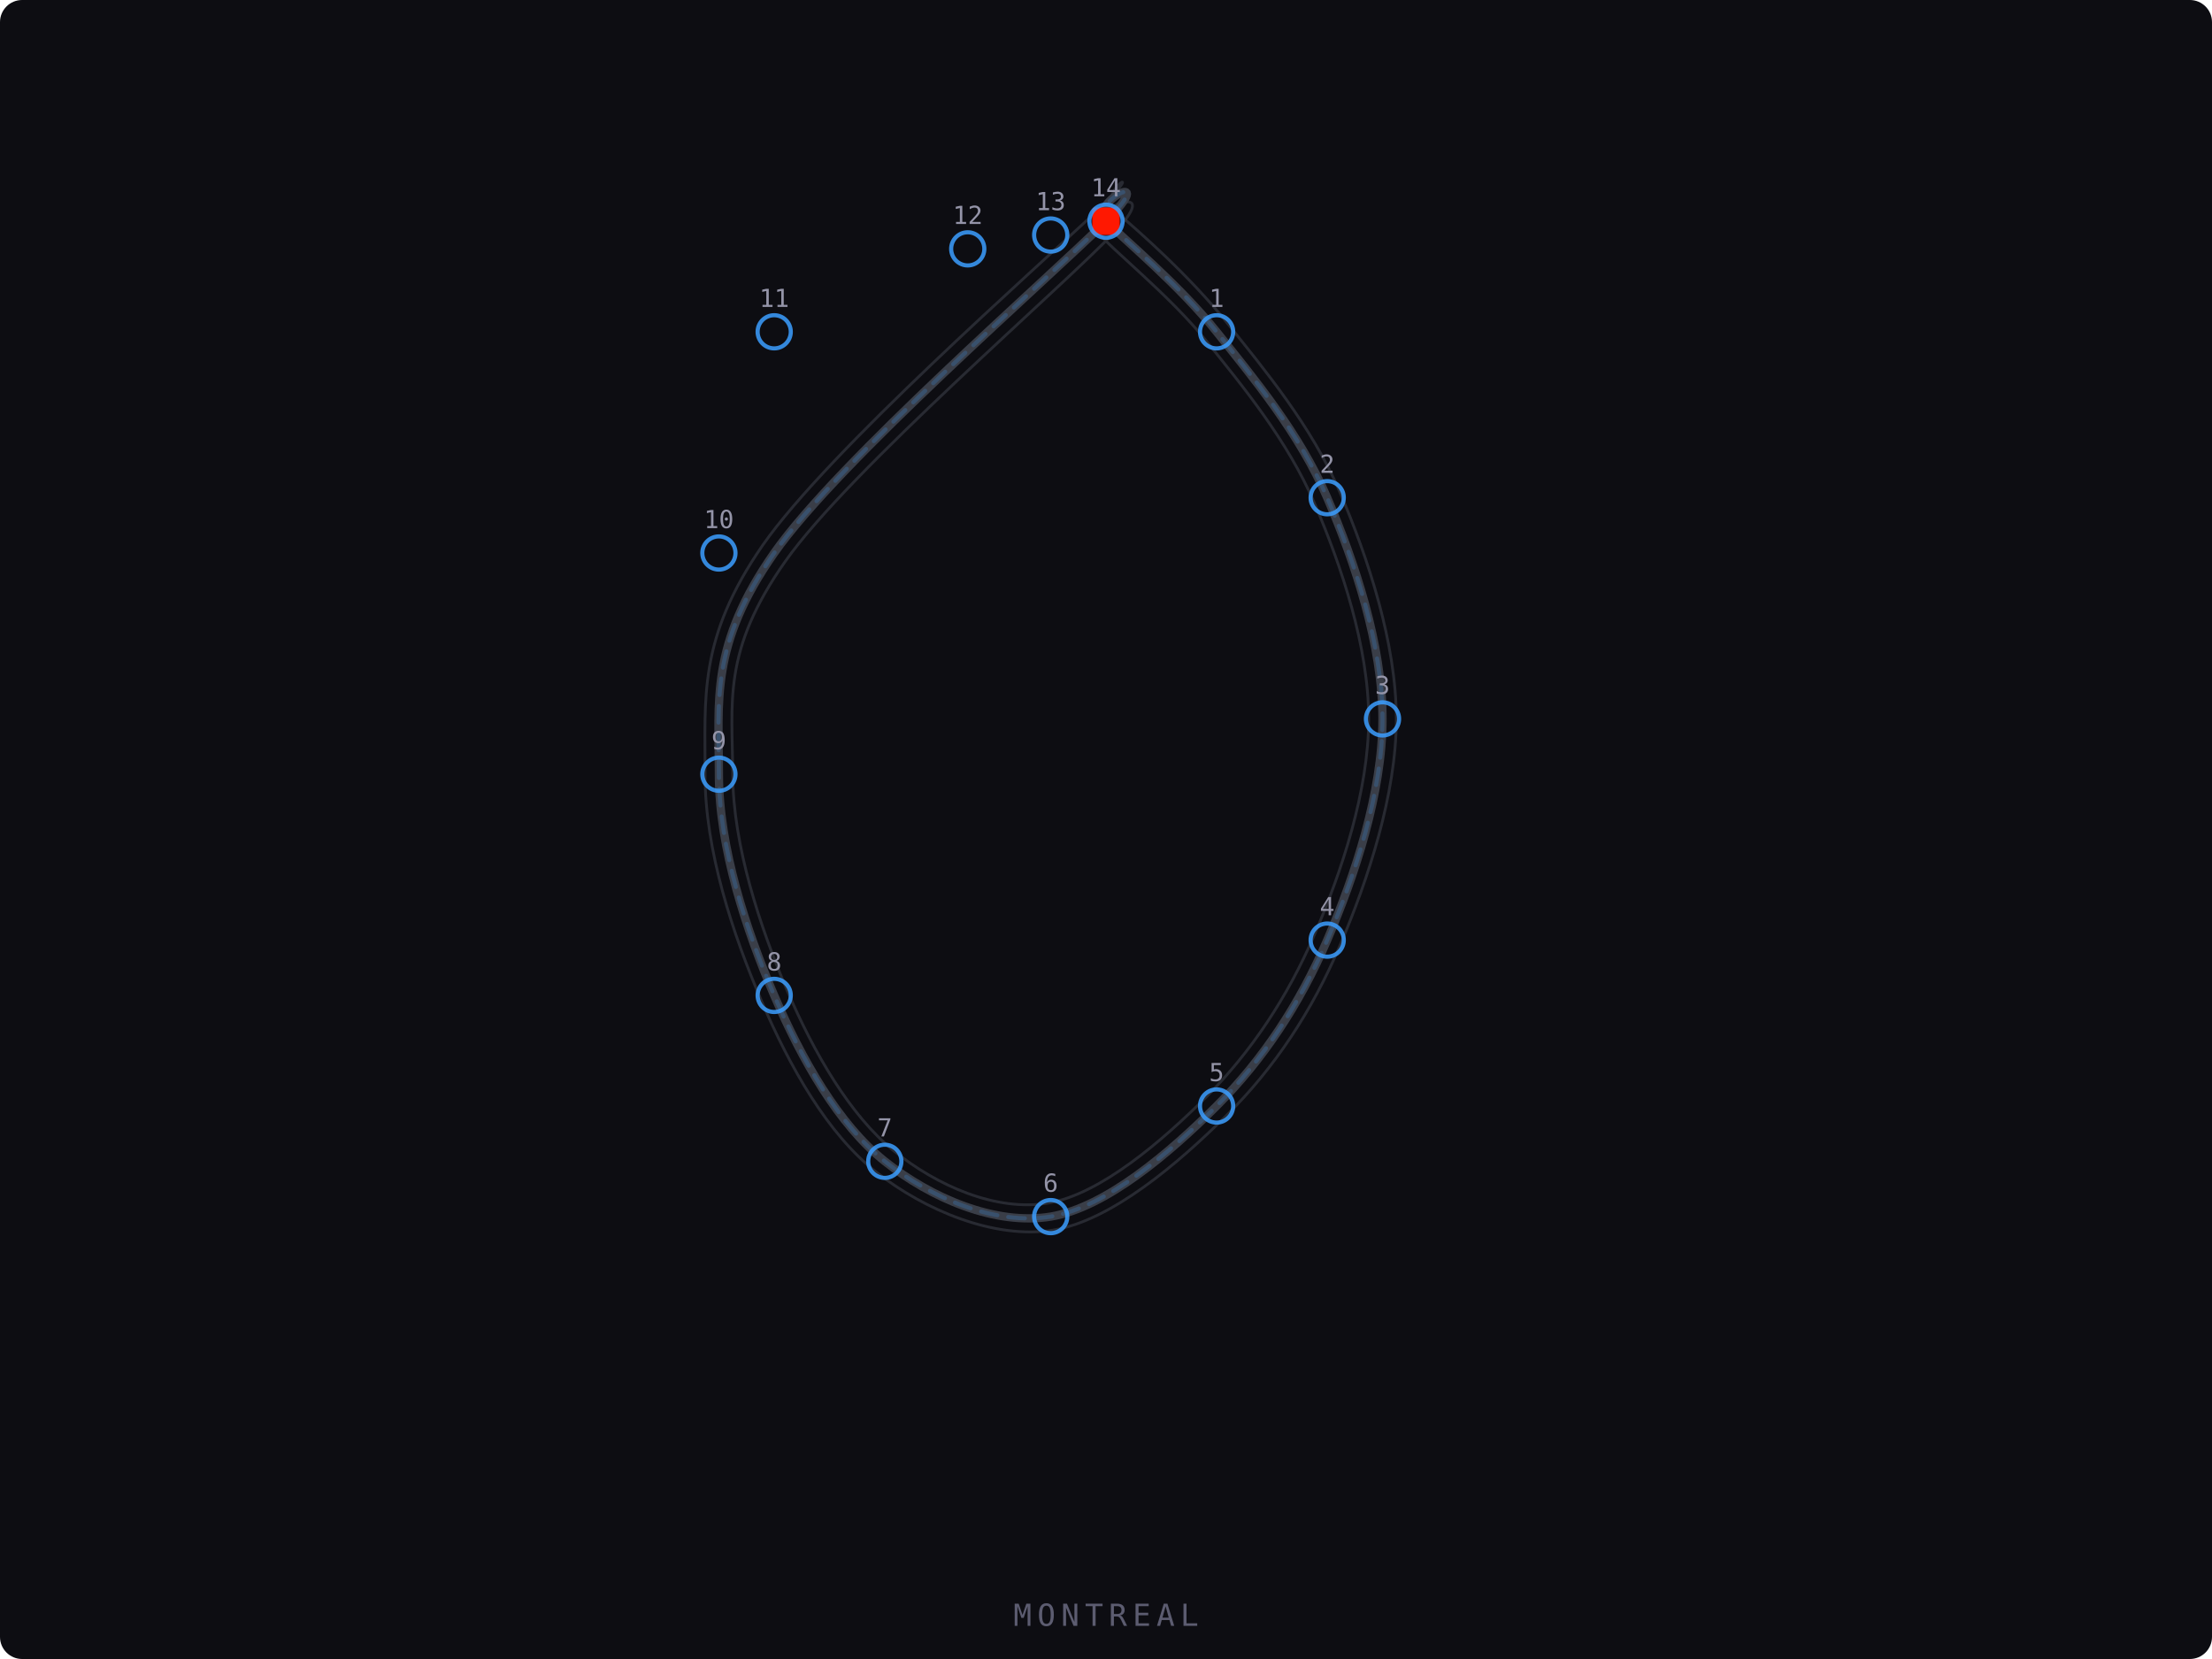
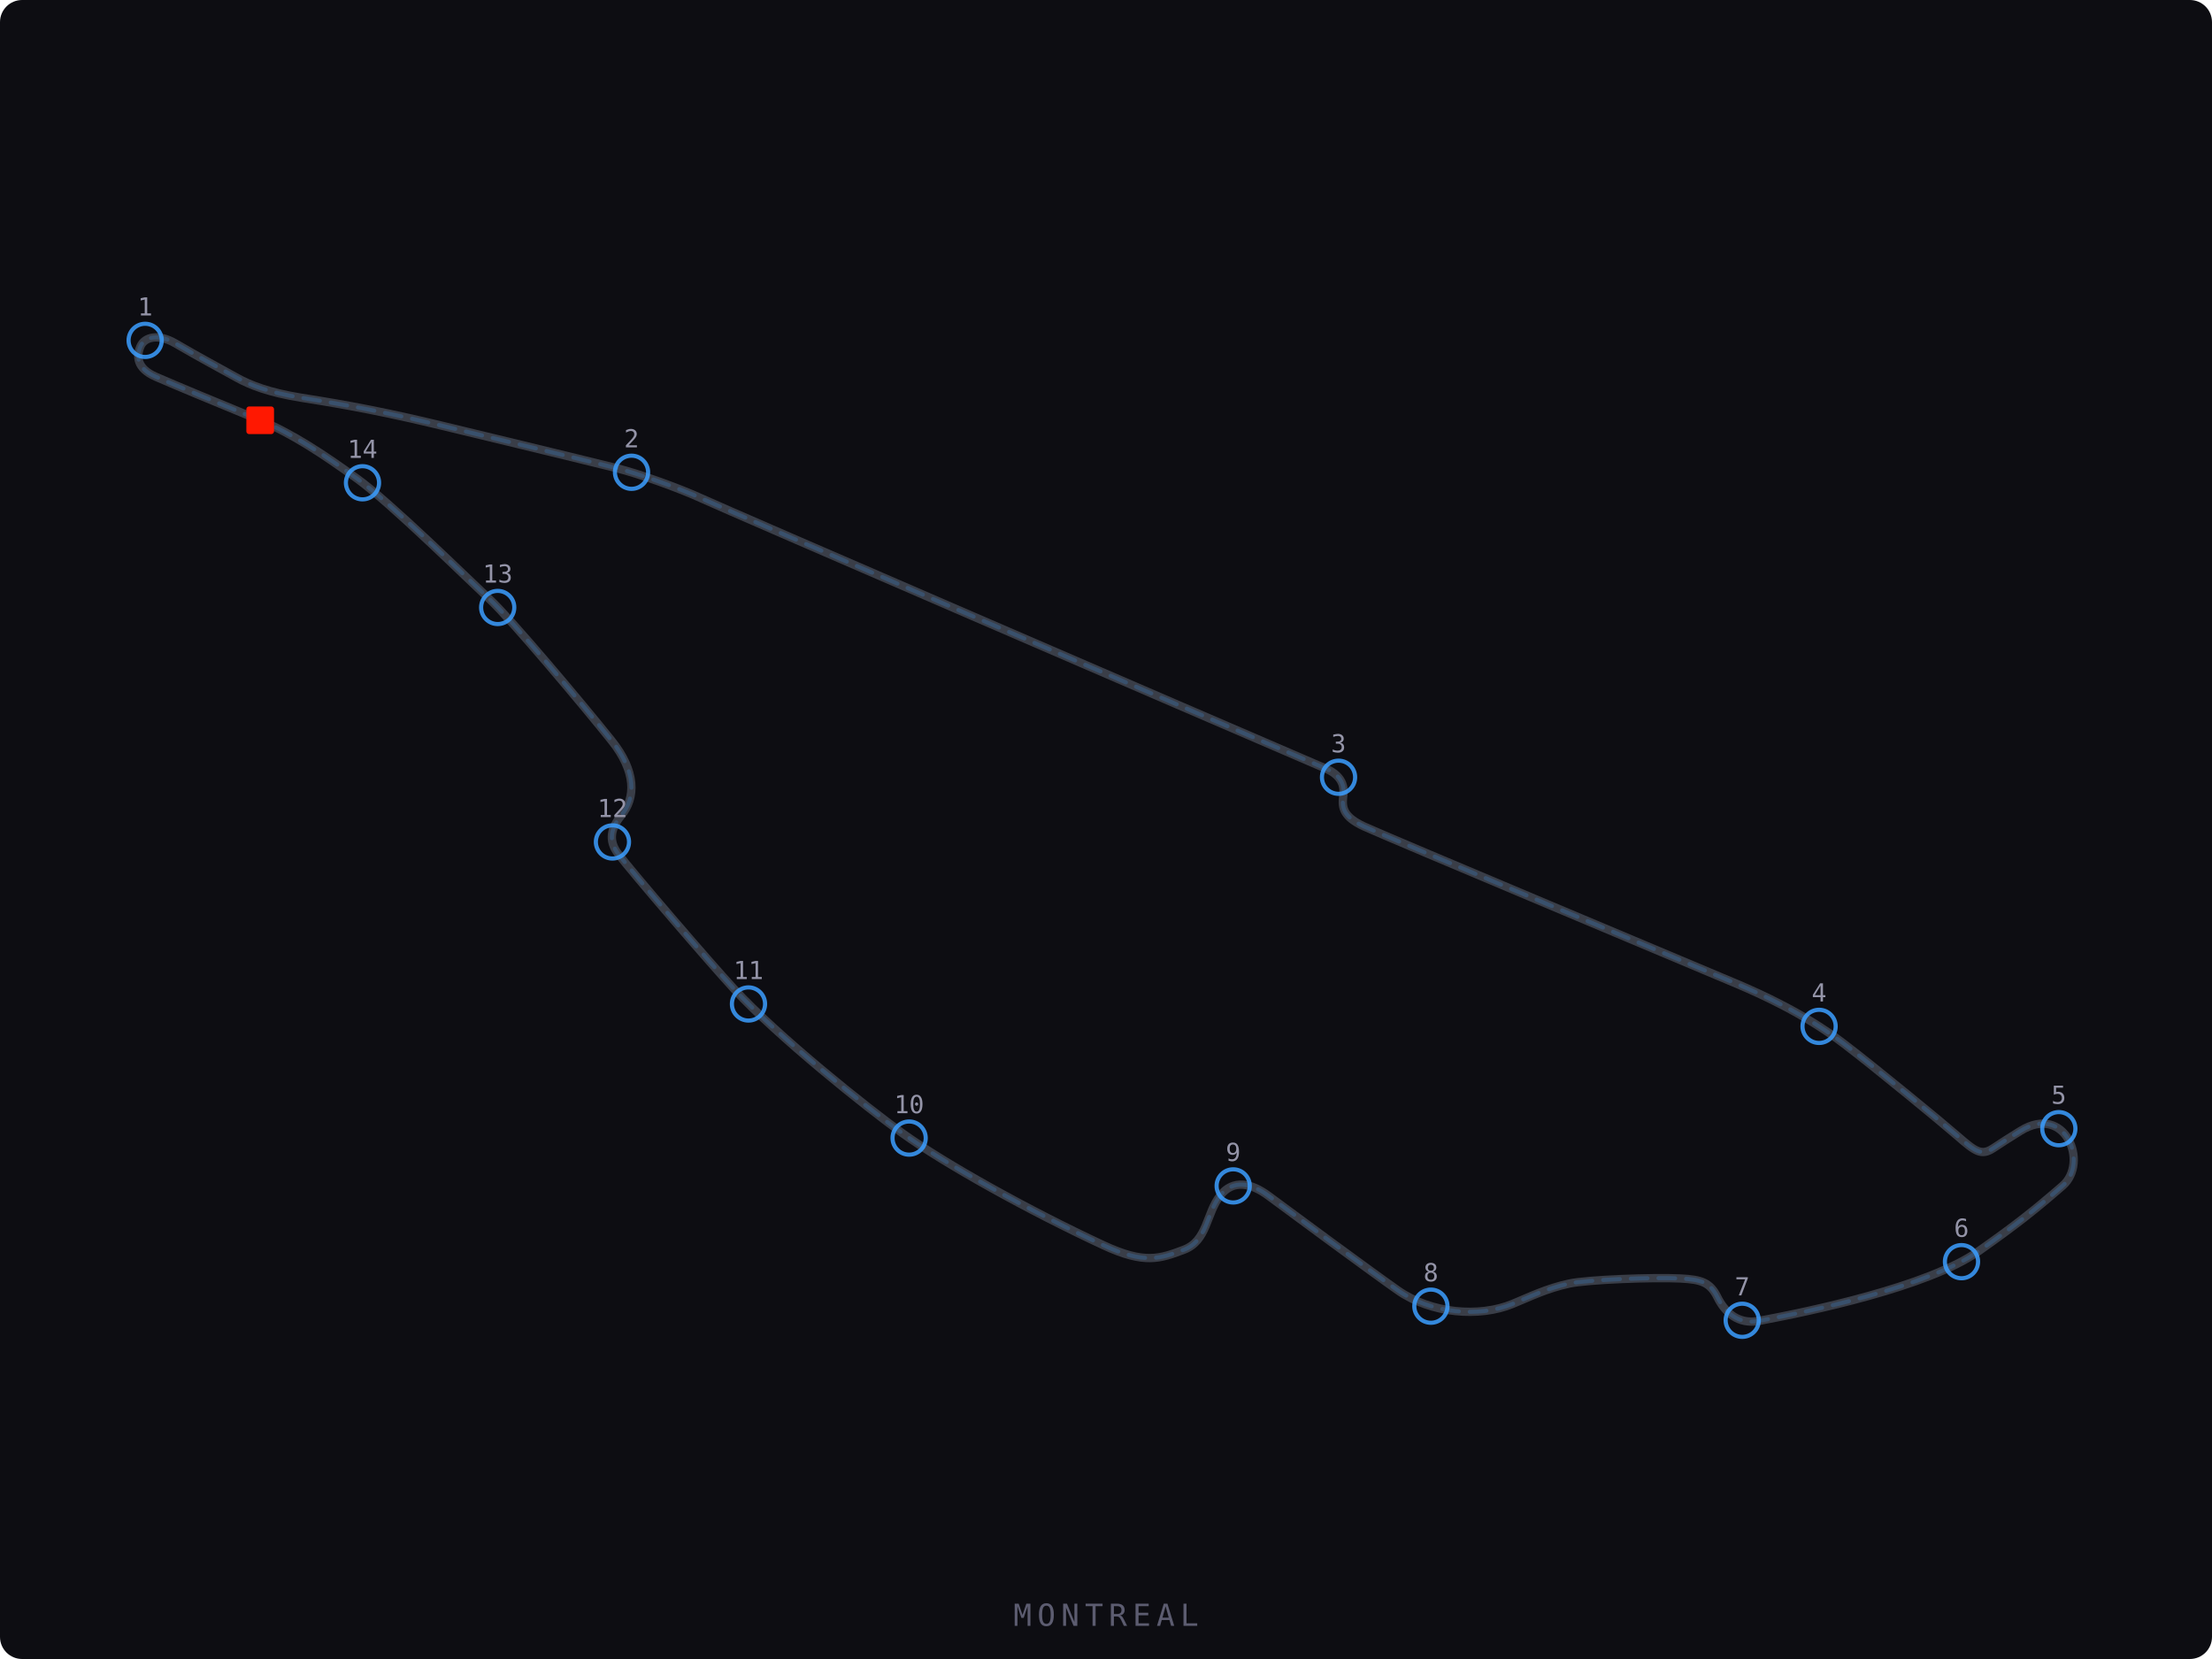
<svg xmlns="http://www.w3.org/2000/svg" viewBox="0 0 800 600" width="800" height="600">
  <defs>
    <style>
      .track-bg { fill: #0d0d12; }
      .track-line { fill: none; stroke: #3a3e48; stroke-width: 3; stroke-linecap: round; stroke-linejoin: round; }
      .track-line-accent { fill: none; stroke: rgba(59,158,255,0.20); stroke-width: 1.5; stroke-linecap: round; stroke-dasharray: 6,4; }
      .track-edge { fill: none; stroke: #3a3e48; stroke-width: 1; stroke-linecap: round; stroke-linejoin: round; opacity: 0.6; }
    </style>
  </defs>
  <rect class="track-bg" width="800" height="600" rx="8" />
-   <path class="track-edge" d="M 396.5 83.5 C 401.9 90.1 422.9 106.7 436.1 123.1 C 449.3 139.5 465.6 159.2 475.4 182.0 C 485.2 204.8 495.0 234.0 495.0 260.0 C 495.0 286.0 485.2 315.3 475.4 338.0 C 465.6 360.8 452.5 380.3 436.5 396.5 C 420.4 412.6 398.1 431.8 379.2 435.1 C 360.3 438.3 338.9 428.9 323.1 416.1 C 307.4 403.3 294.3 380.7 284.6 358.0 C 274.9 335.3 265.1 305.9 265.0 280.0 C 264.9 254.1 261.0 235.6 284.1 202.9 C 307.2 170.1 384.8 103.4 403.5 83.5 C 422.3 63.6 391.0 76.9 396.5 83.5 Z" />
-   <path class="track-edge" d="M 403.5 76.5 C 411.4 83.2 430.4 99.9 443.9 116.9 C 457.4 133.8 474.4 154.2 484.6 178.0 C 494.8 201.9 505.0 232.7 505.0 260.0 C 505.0 287.3 494.8 318.0 484.6 342.0 C 474.4 365.9 460.8 386.4 443.5 403.5 C 426.2 420.7 401.9 441.5 380.8 444.9 C 359.7 448.3 334.4 437.7 316.9 423.9 C 299.3 410.1 285.7 386.0 275.4 362.0 C 265.1 338.0 254.9 307.5 255.0 280.0 C 255.1 252.5 252.3 231.1 275.9 197.1 C 299.5 163.2 375.2 96.6 396.5 76.5 C 417.7 56.4 395.6 69.7 403.5 76.5 Z" />
-   <path class="track-line" d="M 400.0 80.0 C 406.7 86.7 426.7 103.3 440.0 120.0 C 453.3 136.7 470.0 156.7 480.0 180.0 C 490.0 203.3 500.0 233.3 500.0 260.0 C 500.0 286.7 490.0 316.7 480.0 340.0 C 470.0 363.3 456.7 383.3 440.0 400.0 C 423.3 416.7 400.0 436.7 380.0 440.0 C 360.0 443.3 336.7 433.3 320.0 420.0 C 303.3 406.7 290.0 383.3 280.0 360.0 C 270.0 336.7 260.0 306.7 260.0 280.0 C 260.0 253.3 256.7 233.3 280.0 200.0 C 303.3 166.7 380.0 100.0 400.0 80.0 C 420.0 60.0 393.3 73.3 400.0 80.0 Z" />
-   <path class="track-line-accent" d="M 400.0 80.0 C 406.7 86.7 426.7 103.3 440.0 120.0 C 453.3 136.7 470.0 156.7 480.0 180.0 C 490.0 203.3 500.0 233.3 500.0 260.0 C 500.0 286.7 490.0 316.7 480.0 340.0 C 470.0 363.3 456.7 383.3 440.0 400.0 C 423.3 416.7 400.0 436.7 380.0 440.0 C 360.0 443.3 336.7 433.3 320.0 420.0 C 303.3 406.7 290.0 383.3 280.0 360.0 C 270.0 336.7 260.0 306.7 260.0 280.0 C 260.0 253.3 256.7 233.3 280.0 200.0 C 303.3 166.7 380.0 100.0 400.0 80.0 C 420.0 60.0 393.3 73.3 400.0 80.0 Z" />
-   <rect x="395.0" y="75.0" width="10" height="10" fill="#FF1801" rx="1" />
-   <circle cx="440.0" cy="120.0" r="6" fill="none" stroke="#3B9EFF" stroke-width="1.5" opacity="0.85" />
-   <text x="440.0" y="111.0" text-anchor="middle" fill="#9494a8" font-size="9" font-family="monospace">1</text>
-   <circle cx="480.0" cy="180.0" r="6" fill="none" stroke="#3B9EFF" stroke-width="1.5" opacity="0.85" />
-   <text x="480.0" y="171.0" text-anchor="middle" fill="#9494a8" font-size="9" font-family="monospace">2</text>
-   <circle cx="500.0" cy="260.0" r="6" fill="none" stroke="#3B9EFF" stroke-width="1.5" opacity="0.85" />
-   <text x="500.0" y="251.0" text-anchor="middle" fill="#9494a8" font-size="9" font-family="monospace">3</text>
-   <circle cx="480.0" cy="340.0" r="6" fill="none" stroke="#3B9EFF" stroke-width="1.5" opacity="0.85" />
-   <text x="480.0" y="331.0" text-anchor="middle" fill="#9494a8" font-size="9" font-family="monospace">4</text>
-   <circle cx="440.0" cy="400.0" r="6" fill="none" stroke="#3B9EFF" stroke-width="1.5" opacity="0.85" />
-   <text x="440.0" y="391.0" text-anchor="middle" fill="#9494a8" font-size="9" font-family="monospace">5</text>
-   <circle cx="380.0" cy="440.0" r="6" fill="none" stroke="#3B9EFF" stroke-width="1.5" opacity="0.85" />
-   <text x="380.0" y="431.0" text-anchor="middle" fill="#9494a8" font-size="9" font-family="monospace">6</text>
-   <circle cx="320.0" cy="420.0" r="6" fill="none" stroke="#3B9EFF" stroke-width="1.5" opacity="0.85" />
-   <text x="320.0" y="411.0" text-anchor="middle" fill="#9494a8" font-size="9" font-family="monospace">7</text>
-   <circle cx="280.0" cy="360.0" r="6" fill="none" stroke="#3B9EFF" stroke-width="1.5" opacity="0.85" />
-   <text x="280.0" y="351.0" text-anchor="middle" fill="#9494a8" font-size="9" font-family="monospace">8</text>
-   <circle cx="260.0" cy="280.0" r="6" fill="none" stroke="#3B9EFF" stroke-width="1.5" opacity="0.85" />
-   <text x="260.0" y="271.0" text-anchor="middle" fill="#9494a8" font-size="9" font-family="monospace">9</text>
-   <circle cx="260.0" cy="200.0" r="6" fill="none" stroke="#3B9EFF" stroke-width="1.5" opacity="0.85" />
-   <text x="260.0" y="191.0" text-anchor="middle" fill="#9494a8" font-size="9" font-family="monospace">10</text>
-   <circle cx="280.0" cy="120.0" r="6" fill="none" stroke="#3B9EFF" stroke-width="1.5" opacity="0.85" />
-   <text x="280.0" y="111.0" text-anchor="middle" fill="#9494a8" font-size="9" font-family="monospace">11</text>
-   <circle cx="350.0" cy="90.0" r="6" fill="none" stroke="#3B9EFF" stroke-width="1.5" opacity="0.85" />
-   <text x="350.0" y="81.0" text-anchor="middle" fill="#9494a8" font-size="9" font-family="monospace">12</text>
-   <circle cx="380.0" cy="85.0" r="6" fill="none" stroke="#3B9EFF" stroke-width="1.5" opacity="0.85" />
-   <text x="380.0" y="76.0" text-anchor="middle" fill="#9494a8" font-size="9" font-family="monospace">13</text>
-   <circle cx="400.0" cy="80.0" r="6" fill="none" stroke="#3B9EFF" stroke-width="1.5" opacity="0.85" />
-   <text x="400.0" y="71.0" text-anchor="middle" fill="#9494a8" font-size="9" font-family="monospace">14</text>
-   <text x="400.0" y="588" text-anchor="middle" fill="#5c5c70" font-size="11" font-family="monospace" letter-spacing="2">MONTREAL</text>
+   <path class="track-edge" d="M 94.06 152.00 c -17.01 -7.00 -29.20 -12.04 -37.71 -15.74 c -7.03 -3.06 -7.08 -7.51 -5.51 -11.07 c 1.46 -3.31 6.38 -4.61 12.54 -1.03 c 9.63 5.59 14.49 8.12 22.39 12.51 c 4.66 2.58 11.45 5.27 22.96 7.14 c 8.03 1.30 24.23 3.71 48.67 9.57 c 9.52 2.28 54.04 13.03 65.56 15.92 c 7.92 1.98 22.65 7.21 31.14 11.13 c 8.49 3.93 176.31 76.44 225.29 97.49 c 7.32 3.15 6.65 8.03 6.38 10.23 c -0.49 3.99 0.10 7.28 7.49 10.72 s 126.44 53.35 134.87 56.95 s 24.07 10.52 38.56 21.52 c 11.48 8.73 36.17 29.06 41.18 33.45 c 6.62 5.78 8.74 7.28 13.00 4.50 s 5.76 -3.77 9.91 -6.32 c 16.22 -9.98 24.77 11.58 15.20 19.88 c -10.47 9.09 -16.93 14.16 -30.42 23.68 c -18.24 12.89 -61.45 21.85 -79.34 25.18 c -7.71 1.44 -12.45 -3.23 -15.08 -8.54 s -5.67 -6.41 -13.41 -6.79 c -9.76 -0.49 -33.68 0.41 -40.21 1.84 c -8.17 1.77 -14.13 4.74 -20.41 7.33 c -12.18 5.04 -29.57 3.52 -41.57 -4.88 c -9.11 -6.37 -40.48 -29.50 -46.73 -34.16 c -6.26 -4.67 -12.81 -6.08 -17.50 -0.14 c -5.13 6.51 -4.58 16.41 -13.16 19.62 c -8.60 3.21 -14.08 5.34 -29.12 -1.65 c -26.97 -12.54 -57.25 -29.42 -72.60 -40.46 c -13.05 -9.38 -45.09 -35.00 -60.92 -52.18 c -9.01 -9.77 -36.98 -42.33 -42.06 -49.06 c -3.52 -4.66 -2.47 -9.23 1.16 -13.60 c 5.46 -6.56 5.48 -16.06 -3.44 -27.21 c -10.45 -13.08 -36.41 -43.95 -43.92 -50.95 c -7.76 -7.22 -35.85 -34.92 -48.08 -43.76 c -12.45 -9.00 -23.76 -16.44 -35.09 -21.11 z" />
+   <path class="track-line" d="M 94.06 152.00 c -17.01 -7.00 -29.20 -12.04 -37.71 -15.74 c -7.03 -3.06 -7.08 -7.51 -5.51 -11.07 c 1.46 -3.31 6.38 -4.61 12.54 -1.03 c 9.63 5.59 14.49 8.12 22.39 12.51 c 4.66 2.58 11.45 5.27 22.96 7.14 c 8.03 1.30 24.23 3.71 48.67 9.57 c 9.52 2.28 54.04 13.03 65.56 15.92 c 7.92 1.98 22.65 7.21 31.14 11.13 c 8.49 3.93 176.31 76.44 225.29 97.49 c 7.32 3.15 6.65 8.03 6.38 10.23 c -0.49 3.99 0.10 7.28 7.49 10.72 s 126.44 53.35 134.87 56.95 s 24.07 10.52 38.56 21.52 c 11.48 8.73 36.17 29.06 41.18 33.45 c 6.62 5.78 8.74 7.28 13.00 4.50 s 5.76 -3.77 9.91 -6.32 c 16.22 -9.98 24.77 11.58 15.20 19.88 c -10.47 9.09 -16.93 14.16 -30.42 23.68 c -18.24 12.89 -61.45 21.85 -79.34 25.18 c -7.71 1.44 -12.45 -3.23 -15.08 -8.54 s -5.67 -6.41 -13.41 -6.79 c -9.76 -0.49 -33.68 0.41 -40.21 1.84 c -8.17 1.77 -14.13 4.74 -20.41 7.33 c -12.18 5.04 -29.57 3.52 -41.57 -4.88 c -9.11 -6.37 -40.48 -29.50 -46.73 -34.16 c -6.26 -4.67 -12.81 -6.08 -17.50 -0.14 c -5.13 6.51 -4.58 16.41 -13.16 19.62 c -8.60 3.21 -14.08 5.34 -29.12 -1.65 c -26.97 -12.54 -57.25 -29.42 -72.60 -40.46 c -13.05 -9.38 -45.09 -35.00 -60.92 -52.18 c -9.01 -9.77 -36.98 -42.33 -42.06 -49.06 c -3.52 -4.66 -2.47 -9.23 1.16 -13.60 c 5.46 -6.56 5.48 -16.06 -3.44 -27.21 c -10.45 -13.08 -36.41 -43.95 -43.92 -50.95 c -7.76 -7.22 -35.85 -34.92 -48.08 -43.76 c -12.45 -9.00 -23.76 -16.44 -35.09 -21.11 z" />
+   <path class="track-line-accent" d="M 94.06 152.00 c -17.01 -7.00 -29.20 -12.04 -37.71 -15.74 c -7.03 -3.06 -7.08 -7.51 -5.51 -11.07 c 1.46 -3.31 6.38 -4.61 12.54 -1.03 c 9.63 5.59 14.49 8.12 22.39 12.51 c 4.66 2.58 11.45 5.27 22.96 7.14 c 8.03 1.30 24.23 3.71 48.67 9.57 c 9.52 2.28 54.04 13.03 65.56 15.92 c 7.92 1.98 22.65 7.21 31.14 11.13 c 8.49 3.93 176.31 76.44 225.29 97.49 c 7.32 3.15 6.65 8.03 6.38 10.23 c -0.49 3.99 0.10 7.28 7.49 10.72 s 126.44 53.35 134.87 56.95 s 24.07 10.52 38.56 21.52 c 11.48 8.73 36.17 29.06 41.18 33.45 c 6.62 5.78 8.74 7.28 13.00 4.50 s 5.76 -3.77 9.91 -6.32 c 16.22 -9.98 24.77 11.58 15.20 19.88 c -10.47 9.09 -16.93 14.16 -30.42 23.68 c -18.24 12.89 -61.45 21.85 -79.34 25.18 c -7.71 1.44 -12.45 -3.23 -15.08 -8.54 s -5.67 -6.41 -13.41 -6.79 c -9.76 -0.49 -33.68 0.41 -40.21 1.84 c -8.17 1.77 -14.13 4.74 -20.41 7.33 c -12.18 5.04 -29.57 3.52 -41.57 -4.88 c -9.11 -6.37 -40.48 -29.50 -46.73 -34.16 c -6.26 -4.67 -12.81 -6.08 -17.50 -0.14 c -5.13 6.51 -4.58 16.41 -13.16 19.62 c -8.60 3.21 -14.08 5.34 -29.12 -1.65 c -26.97 -12.54 -57.25 -29.42 -72.60 -40.46 c -13.05 -9.38 -45.09 -35.00 -60.92 -52.18 c -9.01 -9.77 -36.98 -42.33 -42.06 -49.06 c -3.52 -4.66 -2.47 -9.23 1.16 -13.60 c 5.46 -6.56 5.48 -16.06 -3.44 -27.21 c -10.45 -13.08 -36.41 -43.95 -43.92 -50.95 c -7.76 -7.22 -35.85 -34.92 -48.08 -43.76 c -12.45 -9.00 -23.76 -16.44 -35.09 -21.11 z" />
+   <rect x="89.1" y="147.0" width="10" height="10" fill="#FF1801" rx="1" />
+   <circle cx="52.5" cy="123.1" r="6" fill="none" stroke="#3B9EFF" stroke-width="1.5" opacity="0.85" />
+   <text x="52.5" y="114.1" text-anchor="middle" fill="#9494a8" font-size="9" font-family="monospace">1</text>
+   <circle cx="228.4" cy="170.8" r="6" fill="none" stroke="#3B9EFF" stroke-width="1.5" opacity="0.85" />
+   <text x="228.4" y="161.8" text-anchor="middle" fill="#9494a8" font-size="9" font-family="monospace">2</text>
+   <circle cx="484.1" cy="281.1" r="6" fill="none" stroke="#3B9EFF" stroke-width="1.5" opacity="0.85" />
+   <text x="484.1" y="272.1" text-anchor="middle" fill="#9494a8" font-size="9" font-family="monospace">3</text>
+   <circle cx="657.9" cy="371.2" r="6" fill="none" stroke="#3B9EFF" stroke-width="1.5" opacity="0.85" />
+   <text x="657.9" y="362.2" text-anchor="middle" fill="#9494a8" font-size="9" font-family="monospace">4</text>
+   <circle cx="744.6" cy="408.2" r="6" fill="none" stroke="#3B9EFF" stroke-width="1.5" opacity="0.85" />
+   <text x="744.6" y="399.2" text-anchor="middle" fill="#9494a8" font-size="9" font-family="monospace">5</text>
+   <circle cx="709.4" cy="456.3" r="6" fill="none" stroke="#3B9EFF" stroke-width="1.5" opacity="0.85" />
+   <text x="709.4" y="447.3" text-anchor="middle" fill="#9494a8" font-size="9" font-family="monospace">6</text>
+   <circle cx="630.1" cy="477.5" r="6" fill="none" stroke="#3B9EFF" stroke-width="1.5" opacity="0.85" />
+   <text x="630.1" y="468.5" text-anchor="middle" fill="#9494a8" font-size="9" font-family="monospace">7</text>
+   <circle cx="517.5" cy="472.4" r="6" fill="none" stroke="#3B9EFF" stroke-width="1.5" opacity="0.85" />
+   <text x="517.5" y="463.4" text-anchor="middle" fill="#9494a8" font-size="9" font-family="monospace">8</text>
+   <circle cx="446.0" cy="428.9" r="6" fill="none" stroke="#3B9EFF" stroke-width="1.5" opacity="0.85" />
+   <text x="446.0" y="419.9" text-anchor="middle" fill="#9494a8" font-size="9" font-family="monospace">9</text>
+   <circle cx="328.8" cy="411.6" r="6" fill="none" stroke="#3B9EFF" stroke-width="1.5" opacity="0.85" />
+   <text x="328.8" y="402.6" text-anchor="middle" fill="#9494a8" font-size="9" font-family="monospace">10</text>
+   <circle cx="270.7" cy="363.1" r="6" fill="none" stroke="#3B9EFF" stroke-width="1.5" opacity="0.85" />
+   <text x="270.7" y="354.1" text-anchor="middle" fill="#9494a8" font-size="9" font-family="monospace">11</text>
+   <circle cx="221.5" cy="304.5" r="6" fill="none" stroke="#3B9EFF" stroke-width="1.5" opacity="0.85" />
+   <text x="221.5" y="295.5" text-anchor="middle" fill="#9494a8" font-size="9" font-family="monospace">12</text>
+   <circle cx="180.0" cy="219.7" r="6" fill="none" stroke="#3B9EFF" stroke-width="1.5" opacity="0.85" />
+   <text x="180.0" y="210.7" text-anchor="middle" fill="#9494a8" font-size="9" font-family="monospace">13</text>
+   <circle cx="131.1" cy="174.6" r="6" fill="none" stroke="#3B9EFF" stroke-width="1.5" opacity="0.85" />
+   <text x="131.1" y="165.6" text-anchor="middle" fill="#9494a8" font-size="9" font-family="monospace">14</text>
+   <text x="400" y="588" text-anchor="middle" fill="#5c5c70" font-size="11" font-family="monospace" letter-spacing="2">MONTREAL</text>
</svg>
